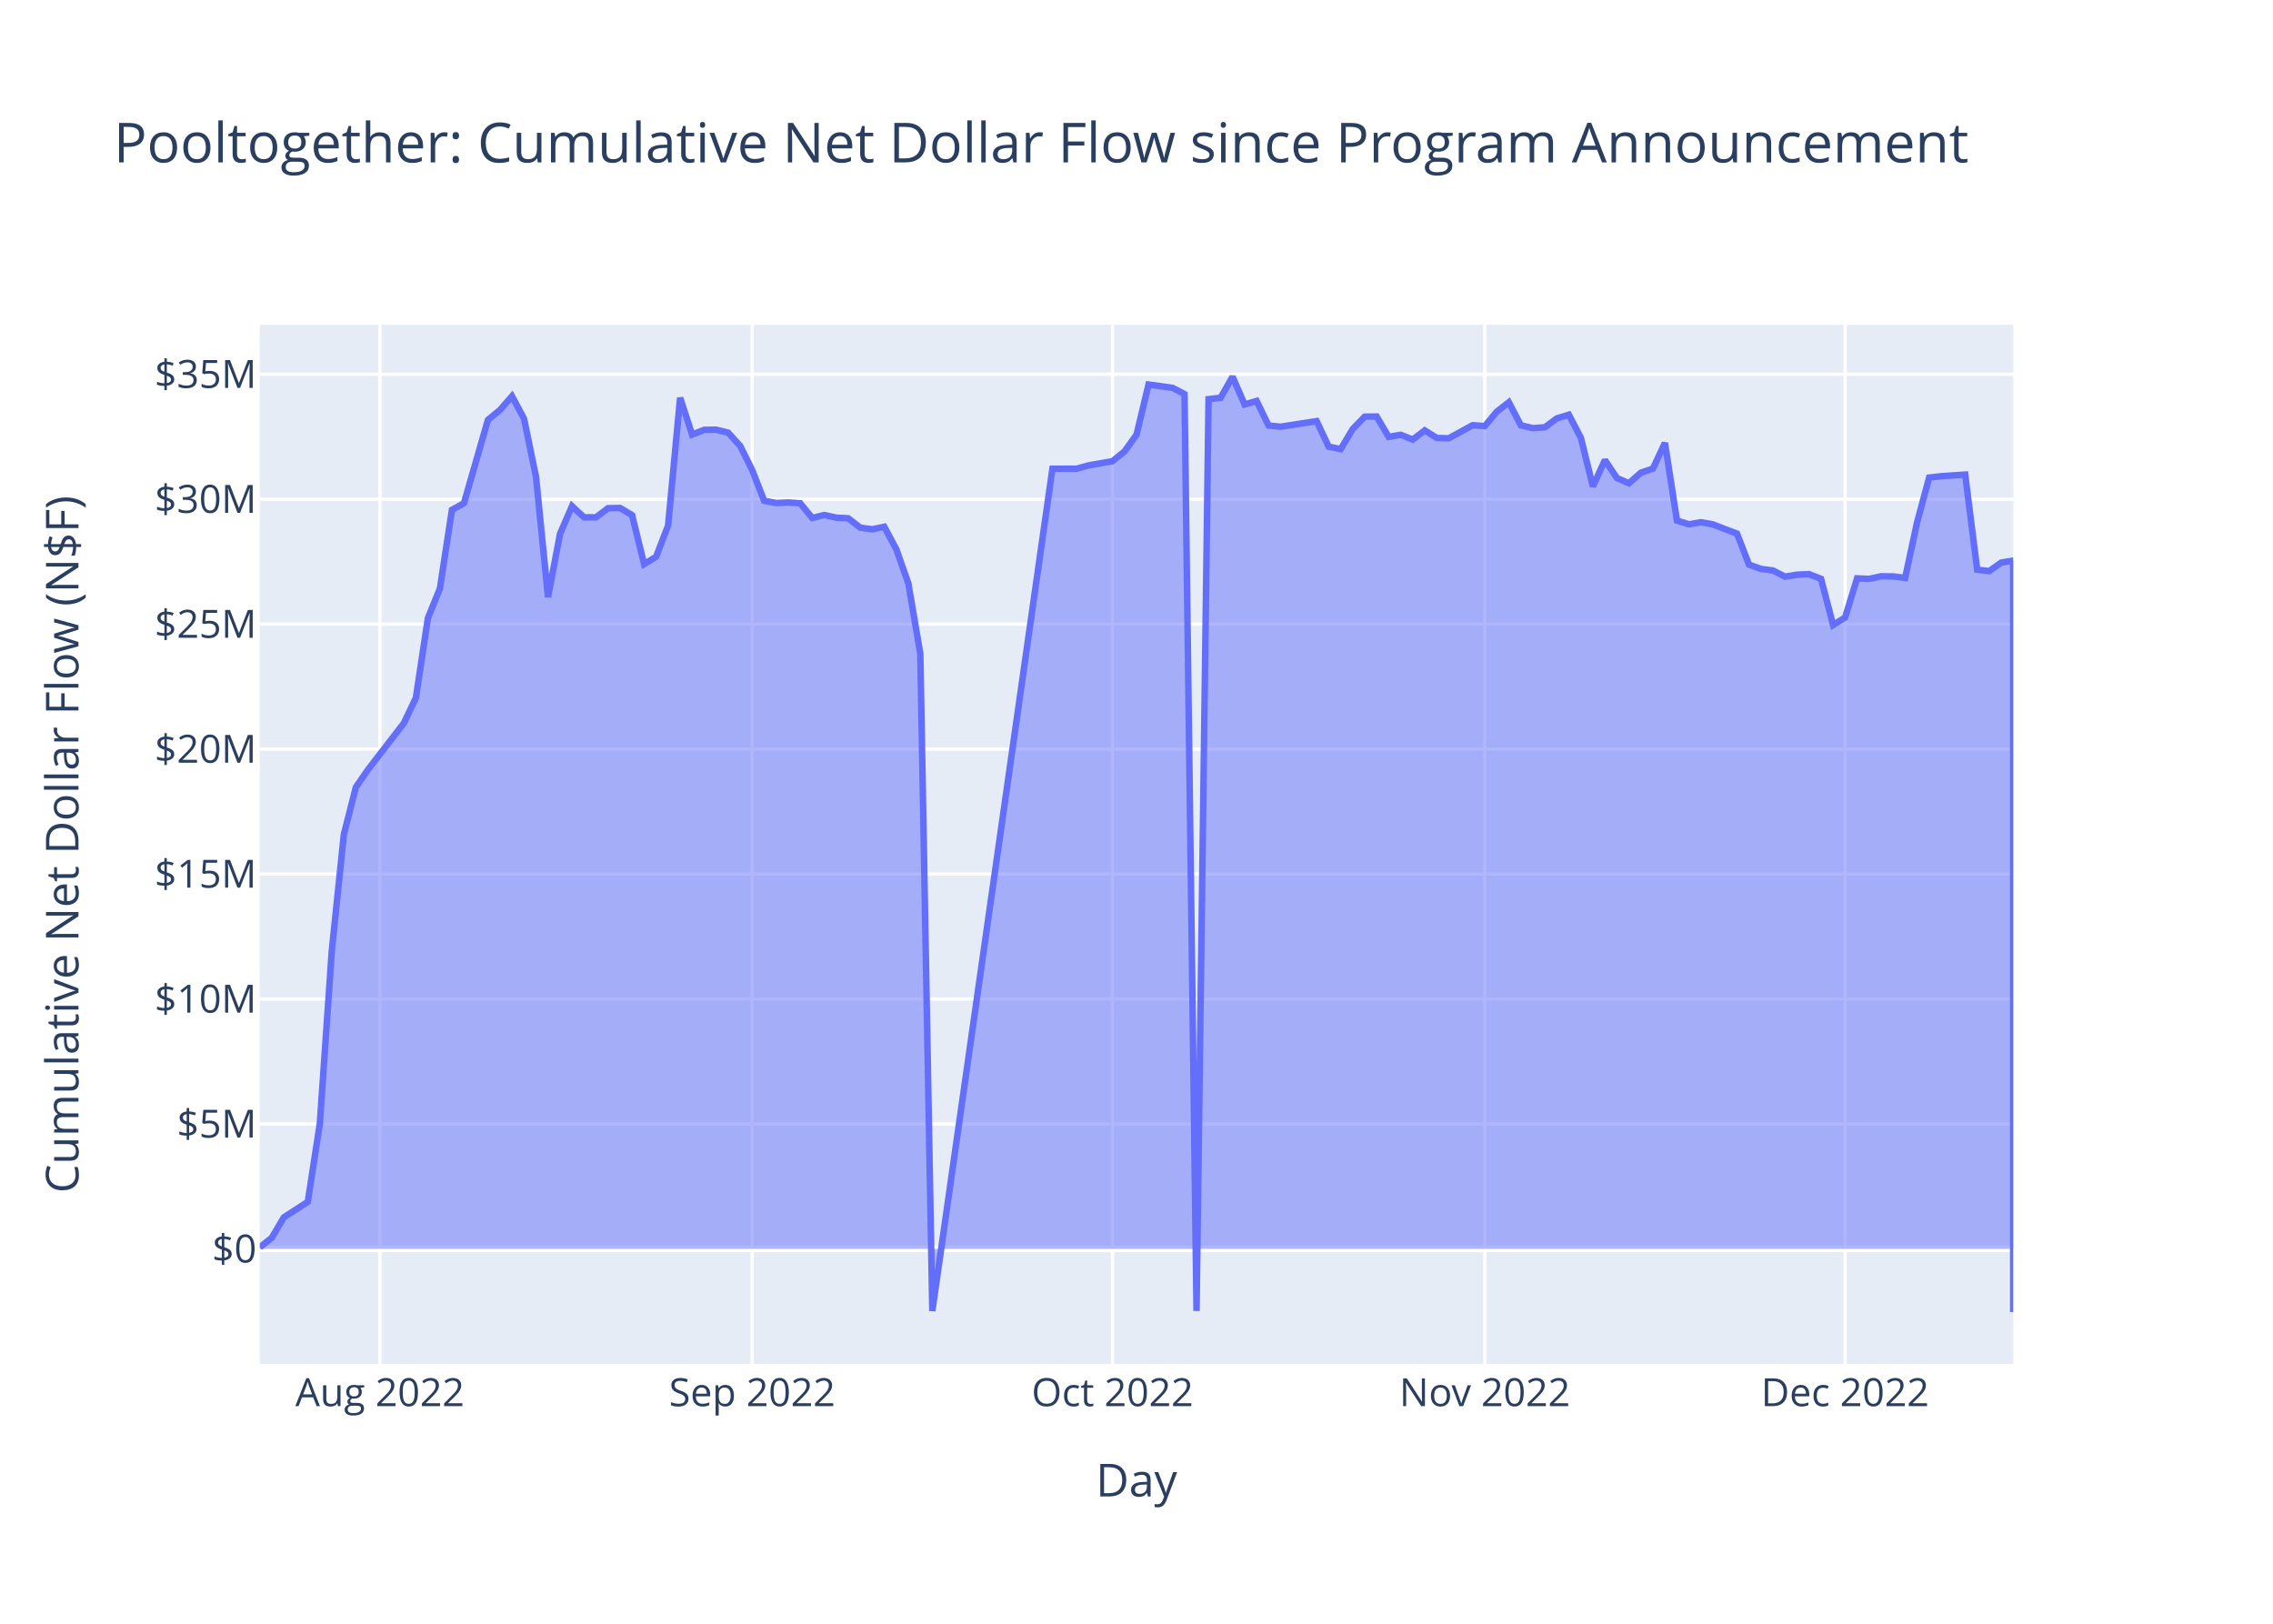
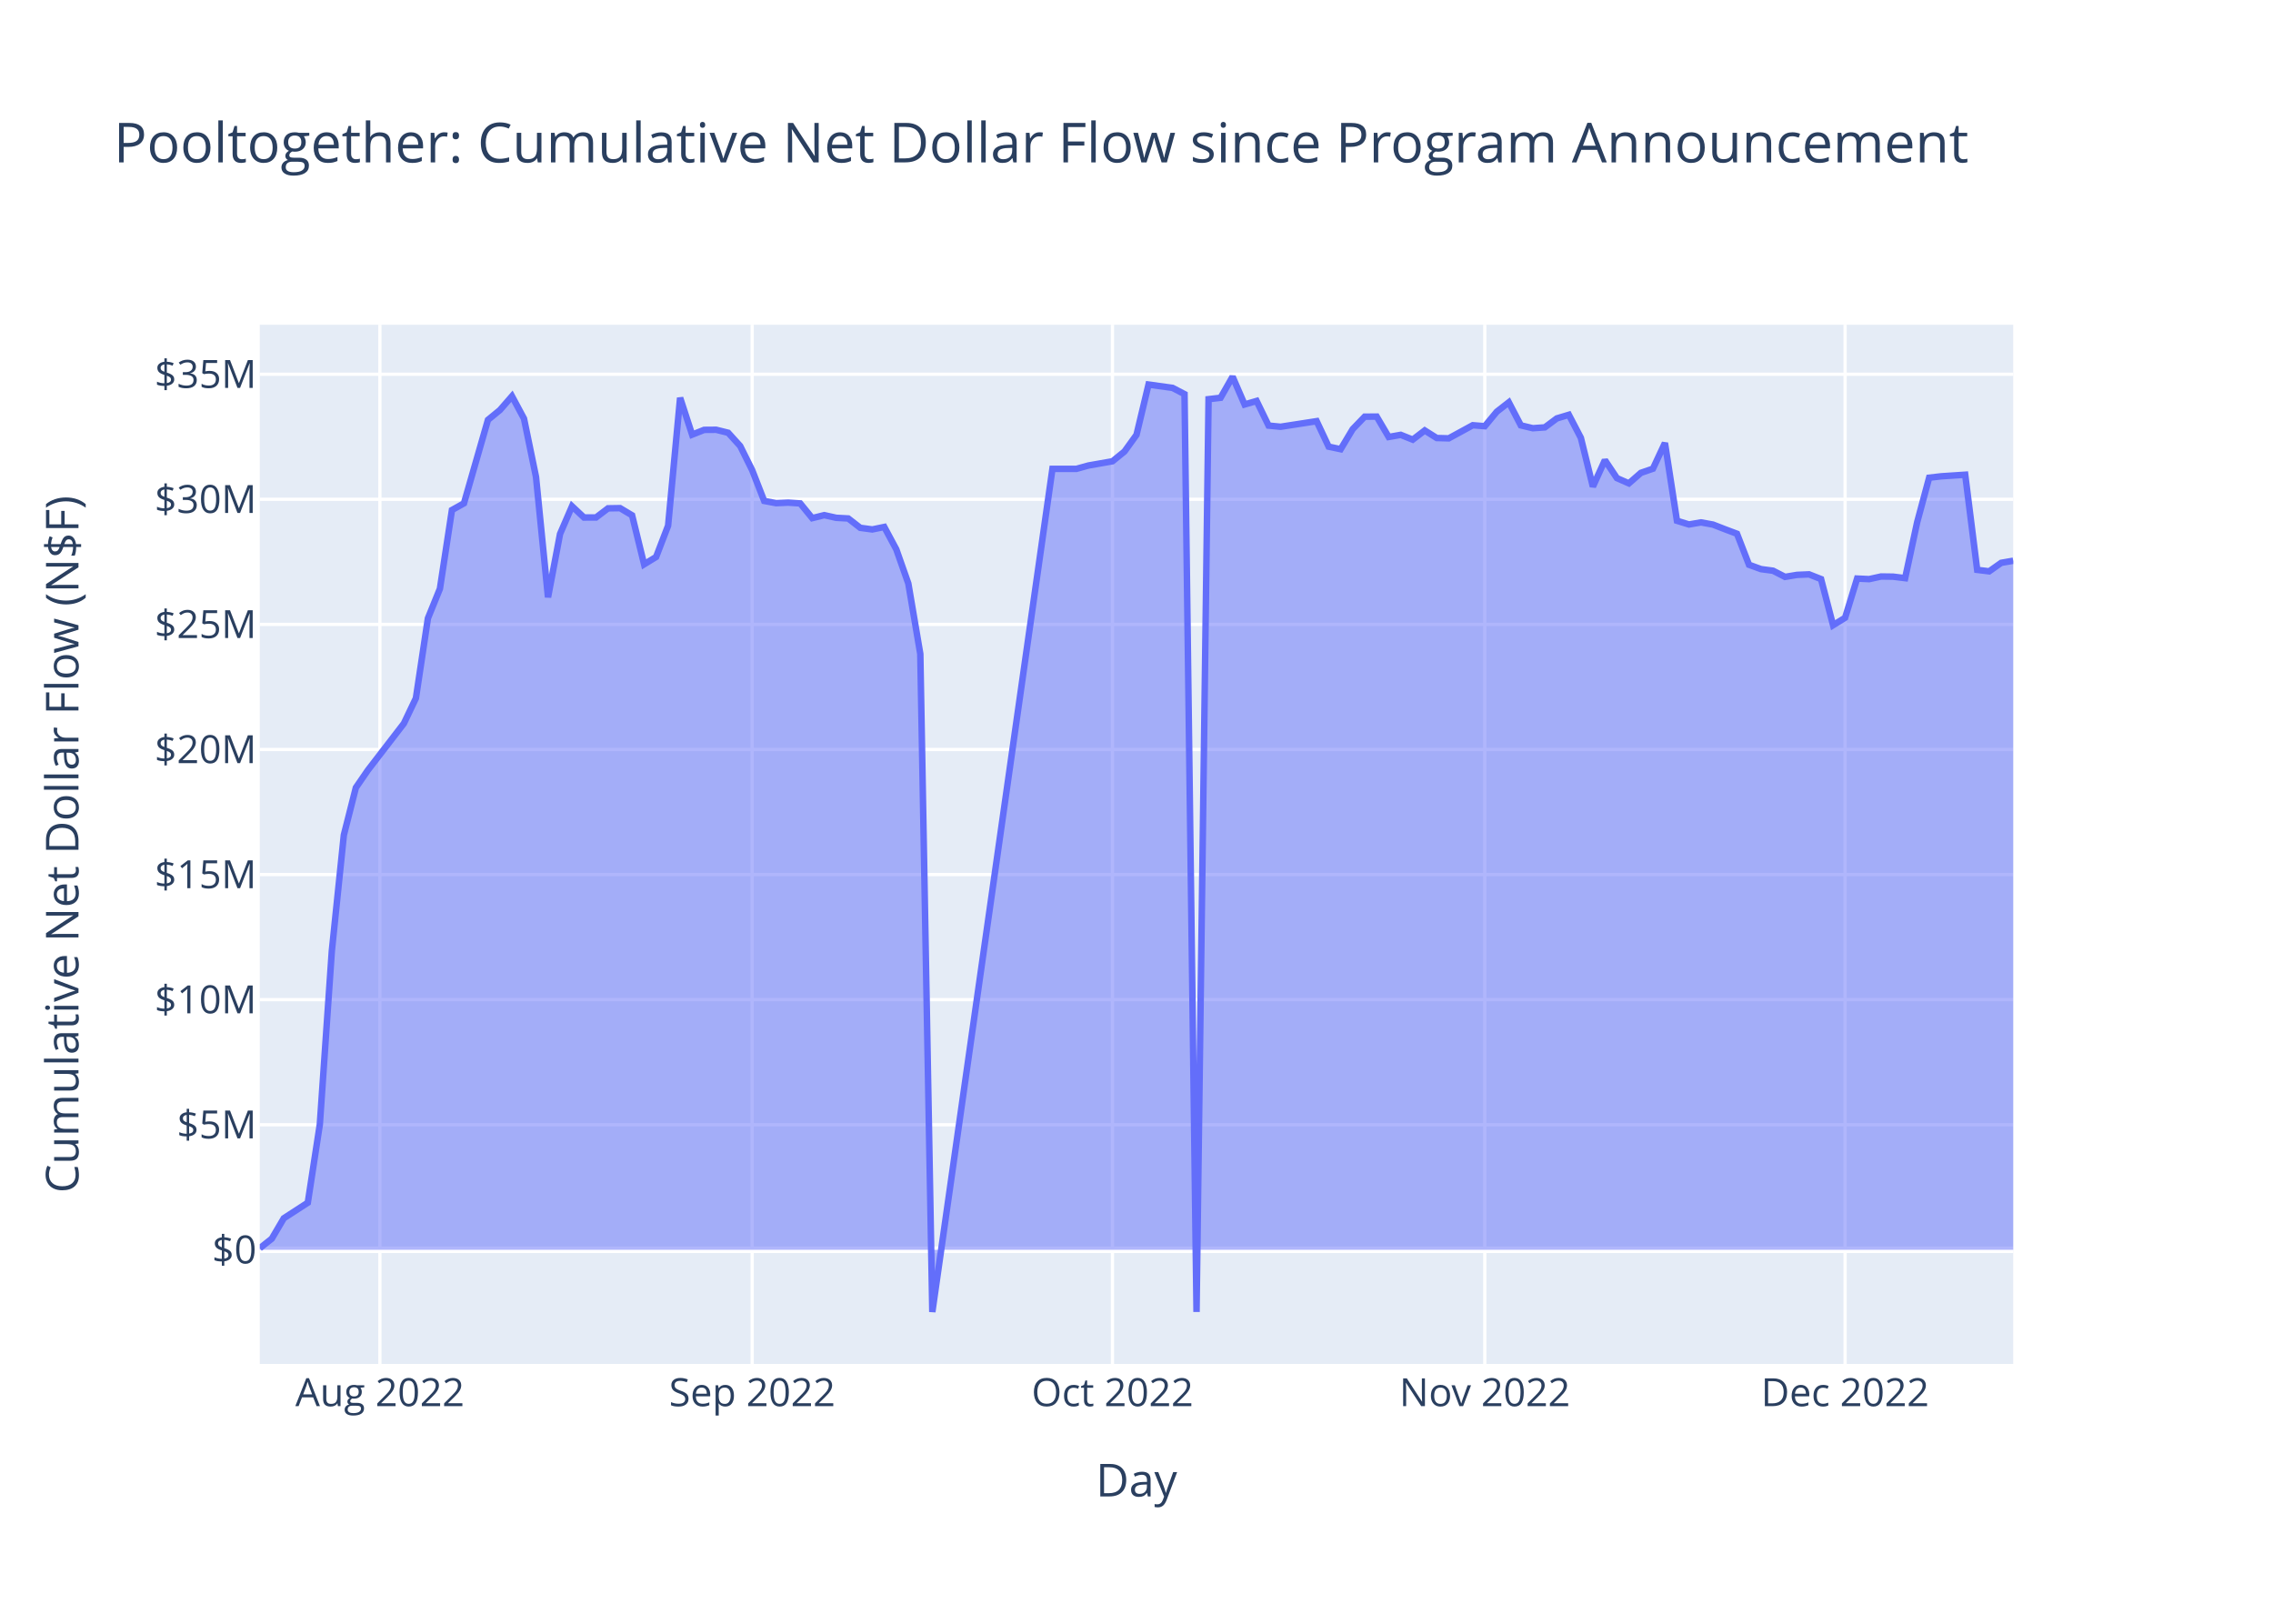
<svg xmlns="http://www.w3.org/2000/svg" class="main-svg" width="700" height="500" style="" viewBox="0 0 700 500">
  <rect x="0" y="0" width="700" height="500" style="fill: rgb(255, 255, 255); fill-opacity: 1;" />
-   <defs id="defs-14fc99">
+   <defs id="defs-0e2aca">
    <g class="clips">
-       <clipPath id="clip14fc99xyplot" class="plotclip">
+       <clipPath id="clip0e2acaxyplot" class="plotclip">
        <rect width="540" height="320" />
      </clipPath>
-       <clipPath class="axesclip" id="clip14fc99x">
+       <clipPath class="axesclip" id="clip0e2acax">
        <rect x="80" y="0" width="540" height="500" />
      </clipPath>
-       <clipPath class="axesclip" id="clip14fc99y">
+       <clipPath class="axesclip" id="clip0e2acay">
        <rect x="0" y="100" width="700" height="320" />
      </clipPath>
-       <clipPath class="axesclip" id="clip14fc99xy">
+       <clipPath class="axesclip" id="clip0e2acaxy">
        <rect x="80" y="100" width="540" height="320" />
      </clipPath>
    </g>
    <g class="gradients" />
    <g class="patterns" />
  </defs>
  <g class="bglayer">
    <rect class="bg" x="80" y="100" width="540" height="320" style="fill: rgb(229, 236, 246); fill-opacity: 1; stroke-width: 0;" />
  </g>
  <g class="layer-below">
    <g class="imagelayer" />
    <g class="shapelayer" />
  </g>
  <g class="cartesianlayer">
    <g class="subplot xy">
      <g class="layer-subplot">
        <g class="shapelayer" />
        <g class="imagelayer" />
      </g>
      <g class="minor-gridlayer">
        <g class="x" />
        <g class="y" />
      </g>
      <g class="gridlayer">
        <g class="x">
          <path class="xgrid crisp" transform="translate(116.99,0)" d="M0,100v320" style="stroke: rgb(255, 255, 255); stroke-opacity: 1; stroke-width: 1px;" />
          <path class="xgrid crisp" transform="translate(231.64,0)" d="M0,100v320" style="stroke: rgb(255, 255, 255); stroke-opacity: 1; stroke-width: 1px;" />
          <path class="xgrid crisp" transform="translate(342.6,0)" d="M0,100v320" style="stroke: rgb(255, 255, 255); stroke-opacity: 1; stroke-width: 1px;" />
          <path class="xgrid crisp" transform="translate(457.26,0)" d="M0,100v320" style="stroke: rgb(255, 255, 255); stroke-opacity: 1; stroke-width: 1px;" />
          <path class="xgrid crisp" transform="translate(568.22,0)" d="M0,100v320" style="stroke: rgb(255, 255, 255); stroke-opacity: 1; stroke-width: 1px;" />
        </g>
        <g class="y">
-           <path class="ygrid crisp" transform="translate(0,346.1)" d="M80,0h540" style="stroke: rgb(255, 255, 255); stroke-opacity: 1; stroke-width: 1px;" />
-           <path class="ygrid crisp" transform="translate(0,307.62)" d="M80,0h540" style="stroke: rgb(255, 255, 255); stroke-opacity: 1; stroke-width: 1px;" />
-           <path class="ygrid crisp" transform="translate(0,269.14)" d="M80,0h540" style="stroke: rgb(255, 255, 255); stroke-opacity: 1; stroke-width: 1px;" />
-           <path class="ygrid crisp" transform="translate(0,230.67)" d="M80,0h540" style="stroke: rgb(255, 255, 255); stroke-opacity: 1; stroke-width: 1px;" />
-           <path class="ygrid crisp" transform="translate(0,192.19)" d="M80,0h540" style="stroke: rgb(255, 255, 255); stroke-opacity: 1; stroke-width: 1px;" />
-           <path class="ygrid crisp" transform="translate(0,153.72)" d="M80,0h540" style="stroke: rgb(255, 255, 255); stroke-opacity: 1; stroke-width: 1px;" />
+           <path class="ygrid crisp" transform="translate(0,346.34)" d="M80,0h540" style="stroke: rgb(255, 255, 255); stroke-opacity: 1; stroke-width: 1px;" />
+           <path class="ygrid crisp" transform="translate(0,307.82)" d="M80,0h540" style="stroke: rgb(255, 255, 255); stroke-opacity: 1; stroke-width: 1px;" />
+           <path class="ygrid crisp" transform="translate(0,269.3)" d="M80,0h540" style="stroke: rgb(255, 255, 255); stroke-opacity: 1; stroke-width: 1px;" />
+           <path class="ygrid crisp" transform="translate(0,230.79)" d="M80,0h540" style="stroke: rgb(255, 255, 255); stroke-opacity: 1; stroke-width: 1px;" />
+           <path class="ygrid crisp" transform="translate(0,192.27)" d="M80,0h540" style="stroke: rgb(255, 255, 255); stroke-opacity: 1; stroke-width: 1px;" />
+           <path class="ygrid crisp" transform="translate(0,153.75)" d="M80,0h540" style="stroke: rgb(255, 255, 255); stroke-opacity: 1; stroke-width: 1px;" />
          <path class="ygrid crisp" transform="translate(0,115.24)" d="M80,0h540" style="stroke: rgb(255, 255, 255); stroke-opacity: 1; stroke-width: 1px;" />
        </g>
      </g>
      <g class="zerolinelayer">
-         <path class="yzl zl crisp" transform="translate(0,384.57)" d="M80,0h540" style="stroke: rgb(255, 255, 255); stroke-opacity: 1; stroke-width: 2px;" />
+         <path class="yzl zl crisp" transform="translate(0,384.85)" d="M80,0h540" style="stroke: rgb(255, 255, 255); stroke-opacity: 1; stroke-width: 2px;" />
      </g>
      <path class="xlines-below" />
      <path class="ylines-below" />
      <g class="overlines-below" />
      <g class="xaxislayer-below" />
      <g class="yaxislayer-below" />
      <g class="overaxes-below" />
-       <g class="plot" transform="translate(80,100)" clip-path="url(#clip14fc99xyplot)">
+       <g class="plot" transform="translate(80,100)" clip-path="url(#clip0e2acaxyplot)">
        <g class="scatterlayer mlayer">
-           <g class="trace scatter traceb74486" style="stroke-miterlimit: 2;">
+           <g class="trace scatter trace05e37a" style="stroke-miterlimit: 2;">
            <g class="fills">
              <g>
-                 <path class="js-fill" d="M540,284.57L0,284.57L0,284.09L3.7,281.15L7.4,274.87L14.79,270.08L18.49,246.03L22.19,192.66L25.89,156.98L29.59,142.42L33.29,137.05L44.38,122.66L48.08,114.89L51.78,90.33L55.48,81.22L59.18,57.01L62.88,54.95L70.27,29.29L73.97,26.25L77.67,22.01L81.37,28.9L85.07,46.83L88.77,83.85L92.47,64.37L96.16,55.85L99.86,59.31L103.56,59.29L107.26,56.49L110.96,56.42L114.66,58.63L118.36,73.71L122.05,71.45L125.75,61.83L129.45,22.49L133.15,33.82L136.85,32.36L140.55,32.32L144.25,33.24L147.95,37.31L151.64,44.74L155.34,54.21L159.04,54.9L162.74,54.73L166.44,54.98L170.14,59.5L173.84,58.58L177.53,59.4L181.23,59.6L184.93,62.48L188.63,62.98L192.33,62.22L196.03,69.12L199.73,79.61L203.42,101.28L207.12,303.7L244.11,44.34L247.81,44.34L251.51,44.34L255.21,43.32L262.6,42.01L266.3,39.01L270,33.88L273.7,18.42L281.1,19.43L284.79,21.36L288.49,303.69L292.19,22.91L295.89,22.49L299.59,16L303.29,24.55L306.99,23.47L310.68,31.03L314.38,31.4L325.48,29.68L329.18,37.52L332.88,38.3L336.58,32.12L340.27,28.3L343.97,28.26L347.67,34.54L351.37,33.88L355.07,35.36L358.77,32.53L362.47,34.86L366.16,34.96L373.56,30.92L377.26,31.22L380.96,26.76L384.66,23.88L388.36,30.96L392.05,31.84L395.75,31.58L399.45,28.83L403.15,27.72L406.85,34.81L410.55,49.81L414.25,41.66L417.95,47.2L421.64,48.81L425.34,45.56L429.04,44.3L432.74,36.39L436.44,60.31L440.14,61.45L443.84,60.81L447.53,61.48L451.23,62.92L454.93,64.31L458.63,73.85L462.33,75.19L466.03,75.68L469.73,77.58L473.42,76.96L477.12,76.8L480.82,78.26L484.52,92.44L488.22,90.15L491.92,78.1L495.62,78.26L499.32,77.46L503.01,77.5L506.71,77.96L510.41,60.78L514.11,47.07L517.81,46.64L525.21,46.15L528.9,75.42L532.6,75.87L536.3,73.25L540,72.62L540,304" style="fill: rgb(99, 110, 250); fill-opacity: 0.5; stroke-width: 0;" />
+                 <path class="js-fill" d="M540,284.85L0,284.85L0,284.37L3.7,281.43L7.4,275.14L14.79,270.35L18.49,246.27L22.19,192.85L25.89,157.13L29.59,142.55L33.29,137.17L44.38,122.77L48.08,115L51.78,90.4L55.48,81.28L59.18,57.06L62.88,54.99L70.27,29.3L73.97,26.26L77.67,22.01L81.37,28.91L85.07,46.86L88.77,83.92L92.47,64.42L96.16,55.89L99.86,59.36L103.56,59.34L107.26,56.53L110.96,56.47L114.66,58.68L118.36,73.77L122.05,71.51L125.75,61.87L129.45,22.49L133.15,33.84L136.85,32.37L140.55,32.34L144.25,33.26L147.95,37.34L151.64,44.77L155.34,54.25L159.04,54.94L162.74,54.77L166.44,55.02L170.14,59.55L173.84,58.63L177.53,59.45L181.23,59.65L184.93,62.53L188.63,63.03L192.33,62.27L196.03,69.17L199.73,79.67L203.42,101.37L207.12,304L244.11,44.37L247.81,44.37L251.51,44.37L255.21,43.34L262.6,42.04L266.3,39.03L270,33.9L273.7,18.42L281.1,19.44L284.79,21.36L288.49,303.99L292.19,22.92L295.89,22.49L299.59,16L303.29,24.55L306.99,23.47L310.68,31.05L314.38,31.41L325.48,29.69L329.18,37.54L332.88,38.32L336.58,32.14L340.27,28.31L343.97,28.28L347.67,34.56L351.37,33.9L355.07,35.38L358.77,32.55L362.47,34.88L366.16,34.98L373.56,30.94L377.26,31.24L380.96,26.77L384.66,23.89L388.36,30.98L392.05,31.86L395.75,31.6L399.45,28.84L403.15,27.73L406.85,34.83L410.55,49.84L414.25,41.69L417.95,47.23L421.64,48.84L425.34,45.6L429.04,44.33L432.74,36.41L436.44,60.36L440.14,61.5L443.84,60.86L447.53,61.53L451.23,62.97L454.93,64.36L458.63,73.91L462.33,75.25L466.03,75.74L469.73,77.64L473.42,77.02L477.12,76.86L480.82,78.32L484.52,92.52L488.22,90.23L491.92,78.16L495.62,78.33L499.32,77.52L503.01,77.57L506.71,78.03L510.41,60.83L514.11,47.1L517.81,46.67L525.21,46.18L528.9,75.48L532.6,75.93L536.3,73.31L540,72.67" style="fill: rgb(99, 110, 250); fill-opacity: 0.5; stroke-width: 0;" />
              </g>
            </g>
            <g class="errorbars" />
            <g class="lines">
-               <path class="js-line" d="M0,284.09L3.7,281.15L7.4,274.87L14.79,270.08L18.49,246.03L22.19,192.66L25.89,156.98L29.59,142.42L33.29,137.05L44.38,122.66L48.08,114.89L51.78,90.33L55.48,81.22L59.18,57.01L62.88,54.95L70.27,29.29L73.97,26.25L77.67,22.01L81.37,28.9L85.07,46.83L88.77,83.85L92.47,64.37L96.16,55.85L99.86,59.31L103.56,59.29L107.26,56.49L110.96,56.42L114.66,58.63L118.36,73.71L122.05,71.45L125.75,61.83L129.45,22.49L133.15,33.82L136.85,32.36L140.55,32.32L144.25,33.24L147.95,37.31L151.64,44.74L155.34,54.21L159.04,54.9L162.74,54.73L166.44,54.98L170.14,59.5L173.84,58.58L177.53,59.4L181.23,59.6L184.93,62.48L188.63,62.98L192.33,62.22L196.03,69.12L199.73,79.61L203.42,101.28L207.12,303.7L244.11,44.34L247.81,44.34L251.51,44.34L255.21,43.32L262.6,42.01L266.3,39.01L270,33.88L273.7,18.42L281.1,19.43L284.79,21.36L288.49,303.69L292.19,22.91L295.89,22.49L299.59,16L303.29,24.55L306.99,23.47L310.68,31.03L314.38,31.4L325.48,29.68L329.18,37.52L332.88,38.3L336.58,32.12L340.27,28.3L343.97,28.26L347.67,34.54L351.37,33.88L355.07,35.36L358.77,32.53L362.47,34.86L366.16,34.96L373.56,30.92L377.26,31.22L380.96,26.76L384.66,23.88L388.36,30.96L392.05,31.84L395.75,31.58L399.45,28.83L403.15,27.72L406.85,34.81L410.55,49.81L414.25,41.66L417.95,47.2L421.64,48.81L425.34,45.56L429.04,44.3L432.74,36.39L436.44,60.31L440.14,61.45L443.84,60.81L447.53,61.48L451.23,62.92L454.93,64.31L458.63,73.85L462.33,75.19L466.03,75.68L469.73,77.58L473.42,76.96L477.12,76.8L480.82,78.26L484.52,92.44L488.22,90.15L491.92,78.1L495.62,78.26L499.32,77.46L503.01,77.5L506.71,77.96L510.41,60.78L514.11,47.07L517.81,46.64L525.21,46.15L528.9,75.42L532.6,75.87L536.3,73.25L540,72.62L540,304" style="vector-effect: non-scaling-stroke; fill: none; stroke: rgb(99, 110, 250); stroke-opacity: 1; stroke-width: 2px; opacity: 1;" />
+               <path class="js-line" d="M0,284.37L3.7,281.43L7.4,275.14L14.79,270.35L18.49,246.27L22.19,192.85L25.89,157.13L29.59,142.55L33.29,137.17L44.38,122.77L48.08,115L51.78,90.4L55.48,81.28L59.18,57.06L62.88,54.99L70.27,29.3L73.97,26.26L77.67,22.01L81.37,28.91L85.07,46.86L88.77,83.92L92.47,64.42L96.16,55.89L99.86,59.36L103.56,59.34L107.26,56.53L110.96,56.47L114.66,58.68L118.36,73.77L122.05,71.51L125.75,61.87L129.45,22.49L133.15,33.84L136.85,32.37L140.55,32.34L144.25,33.26L147.95,37.34L151.64,44.77L155.34,54.25L159.04,54.94L162.74,54.77L166.44,55.02L170.14,59.55L173.84,58.63L177.53,59.45L181.23,59.65L184.93,62.53L188.63,63.03L192.33,62.27L196.03,69.17L199.73,79.67L203.42,101.37L207.12,304L244.11,44.37L247.81,44.37L251.51,44.37L255.21,43.34L262.6,42.04L266.3,39.03L270,33.9L273.7,18.42L281.1,19.44L284.79,21.36L288.49,303.99L292.19,22.92L295.89,22.49L299.59,16L303.29,24.55L306.99,23.47L310.68,31.05L314.38,31.41L325.48,29.69L329.18,37.54L332.88,38.32L336.58,32.14L340.27,28.31L343.97,28.28L347.67,34.56L351.37,33.9L355.07,35.38L358.77,32.55L362.47,34.88L366.16,34.98L373.56,30.94L377.26,31.24L380.96,26.77L384.66,23.89L388.36,30.98L392.05,31.86L395.75,31.6L399.45,28.84L403.15,27.73L406.85,34.83L410.55,49.84L414.25,41.69L417.95,47.23L421.64,48.84L425.34,45.6L429.04,44.33L432.74,36.41L436.44,60.36L440.14,61.5L443.84,60.86L447.53,61.53L451.23,62.97L454.93,64.36L458.63,73.91L462.33,75.25L466.03,75.74L469.73,77.64L473.42,77.02L477.12,76.86L480.82,78.32L484.52,92.52L488.22,90.23L491.92,78.16L495.62,78.33L499.32,77.52L503.01,77.57L506.71,78.03L510.41,60.83L514.11,47.1L517.81,46.67L525.21,46.18L528.9,75.48L532.6,75.93L536.3,73.31L540,72.67" style="vector-effect: non-scaling-stroke; fill: none; stroke: rgb(99, 110, 250); stroke-opacity: 1; stroke-width: 2px; opacity: 1;" />
            </g>
            <g class="points" />
            <g class="text" />
          </g>
        </g>
      </g>
      <g class="overplot" />
      <path class="xlines-above crisp" d="M0,0" style="fill: none;" />
      <path class="ylines-above crisp" d="M0,0" style="fill: none;" />
      <g class="overlines-above" />
      <g class="xaxislayer-above">
        <g class="xtick">
          <text text-anchor="middle" x="0" y="433" transform="translate(116.99,0)" style="font-family: 'Open Sans', verdana, arial, sans-serif; font-size: 12px; fill: rgb(42, 63, 95); fill-opacity: 1; white-space: pre; opacity: 1;">Aug 2022</text>
        </g>
        <g class="xtick">
          <text text-anchor="middle" x="0" y="433" style="font-family: 'Open Sans', verdana, arial, sans-serif; font-size: 12px; fill: rgb(42, 63, 95); fill-opacity: 1; white-space: pre; opacity: 1;" transform="translate(231.64,0)">Sep 2022</text>
        </g>
        <g class="xtick">
          <text text-anchor="middle" x="0" y="433" style="font-family: 'Open Sans', verdana, arial, sans-serif; font-size: 12px; fill: rgb(42, 63, 95); fill-opacity: 1; white-space: pre; opacity: 1;" transform="translate(342.6,0)">Oct 2022</text>
        </g>
        <g class="xtick">
          <text text-anchor="middle" x="0" y="433" style="font-family: 'Open Sans', verdana, arial, sans-serif; font-size: 12px; fill: rgb(42, 63, 95); fill-opacity: 1; white-space: pre; opacity: 1;" transform="translate(457.26,0)">Nov 2022</text>
        </g>
        <g class="xtick">
          <text text-anchor="middle" x="0" y="433" style="font-family: 'Open Sans', verdana, arial, sans-serif; font-size: 12px; fill: rgb(42, 63, 95); fill-opacity: 1; white-space: pre; opacity: 1;" transform="translate(568.22,0)">Dec 2022</text>
        </g>
      </g>
      <g class="yaxislayer-above">
        <g class="ytick">
-           <text text-anchor="end" x="79" y="4.2" transform="translate(0,384.57)" style="font-family: 'Open Sans', verdana, arial, sans-serif; font-size: 12px; fill: rgb(42, 63, 95); fill-opacity: 1; white-space: pre; opacity: 1;">$0</text>
+           <text text-anchor="end" x="79" y="4.2" transform="translate(0,384.85)" style="font-family: 'Open Sans', verdana, arial, sans-serif; font-size: 12px; fill: rgb(42, 63, 95); fill-opacity: 1; white-space: pre; opacity: 1;">$0</text>
        </g>
        <g class="ytick">
-           <text text-anchor="end" x="79" y="4.2" style="font-family: 'Open Sans', verdana, arial, sans-serif; font-size: 12px; fill: rgb(42, 63, 95); fill-opacity: 1; white-space: pre; opacity: 1;" transform="translate(0,346.1)">$5M</text>
+           <text text-anchor="end" x="79" y="4.2" style="font-family: 'Open Sans', verdana, arial, sans-serif; font-size: 12px; fill: rgb(42, 63, 95); fill-opacity: 1; white-space: pre; opacity: 1;" transform="translate(0,346.34)">$5M</text>
        </g>
        <g class="ytick">
-           <text text-anchor="end" x="79" y="4.2" style="font-family: 'Open Sans', verdana, arial, sans-serif; font-size: 12px; fill: rgb(42, 63, 95); fill-opacity: 1; white-space: pre; opacity: 1;" transform="translate(0,307.62)">$10M</text>
+           <text text-anchor="end" x="79" y="4.2" style="font-family: 'Open Sans', verdana, arial, sans-serif; font-size: 12px; fill: rgb(42, 63, 95); fill-opacity: 1; white-space: pre; opacity: 1;" transform="translate(0,307.82)">$10M</text>
        </g>
        <g class="ytick">
-           <text text-anchor="end" x="79" y="4.2" style="font-family: 'Open Sans', verdana, arial, sans-serif; font-size: 12px; fill: rgb(42, 63, 95); fill-opacity: 1; white-space: pre; opacity: 1;" transform="translate(0,269.14)">$15M</text>
+           <text text-anchor="end" x="79" y="4.2" style="font-family: 'Open Sans', verdana, arial, sans-serif; font-size: 12px; fill: rgb(42, 63, 95); fill-opacity: 1; white-space: pre; opacity: 1;" transform="translate(0,269.3)">$15M</text>
        </g>
        <g class="ytick">
-           <text text-anchor="end" x="79" y="4.2" style="font-family: 'Open Sans', verdana, arial, sans-serif; font-size: 12px; fill: rgb(42, 63, 95); fill-opacity: 1; white-space: pre; opacity: 1;" transform="translate(0,230.67)">$20M</text>
+           <text text-anchor="end" x="79" y="4.2" style="font-family: 'Open Sans', verdana, arial, sans-serif; font-size: 12px; fill: rgb(42, 63, 95); fill-opacity: 1; white-space: pre; opacity: 1;" transform="translate(0,230.79)">$20M</text>
        </g>
        <g class="ytick">
-           <text text-anchor="end" x="79" y="4.2" style="font-family: 'Open Sans', verdana, arial, sans-serif; font-size: 12px; fill: rgb(42, 63, 95); fill-opacity: 1; white-space: pre; opacity: 1;" transform="translate(0,192.19)">$25M</text>
+           <text text-anchor="end" x="79" y="4.2" style="font-family: 'Open Sans', verdana, arial, sans-serif; font-size: 12px; fill: rgb(42, 63, 95); fill-opacity: 1; white-space: pre; opacity: 1;" transform="translate(0,192.27)">$25M</text>
        </g>
        <g class="ytick">
-           <text text-anchor="end" x="79" y="4.2" style="font-family: 'Open Sans', verdana, arial, sans-serif; font-size: 12px; fill: rgb(42, 63, 95); fill-opacity: 1; white-space: pre; opacity: 1;" transform="translate(0,153.72)">$30M</text>
+           <text text-anchor="end" x="79" y="4.2" style="font-family: 'Open Sans', verdana, arial, sans-serif; font-size: 12px; fill: rgb(42, 63, 95); fill-opacity: 1; white-space: pre; opacity: 1;" transform="translate(0,153.75)">$30M</text>
        </g>
        <g class="ytick">
          <text text-anchor="end" x="79" y="4.2" style="font-family: 'Open Sans', verdana, arial, sans-serif; font-size: 12px; fill: rgb(42, 63, 95); fill-opacity: 1; white-space: pre; opacity: 1;" transform="translate(0,115.24)">$35M</text>
        </g>
      </g>
      <g class="overaxes-above" />
    </g>
  </g>
  <g class="polarlayer" />
  <g class="smithlayer" />
  <g class="ternarylayer" />
  <g class="geolayer" />
  <g class="funnelarealayer" />
  <g class="pielayer" />
  <g class="iciclelayer" />
  <g class="treemaplayer" />
  <g class="sunburstlayer" />
  <g class="glimages" />
-   <defs id="topdefs-14fc99">
+   <defs id="topdefs-0e2aca">
    <g class="clips" />
  </defs>
  <g class="layer-above">
    <g class="imagelayer" />
    <g class="shapelayer" />
  </g>
  <g class="infolayer">
    <g class="g-gtitle">
      <text class="gtitle" x="35" y="50" text-anchor="start" dy="0em" style="font-family: 'Open Sans', verdana, arial, sans-serif; font-size: 17px; fill: rgb(42, 63, 95); opacity: 1; font-weight: normal; white-space: pre;">Pooltogether: Cumulative Net Dollar Flow since Program Announcement</text>
    </g>
    <g class="g-xtitle">
      <text class="xtitle" x="350" y="460.8" text-anchor="middle" style="font-family: 'Open Sans', verdana, arial, sans-serif; font-size: 14px; fill: rgb(42, 63, 95); opacity: 1; font-weight: normal; white-space: pre;">Day</text>
    </g>
    <g class="g-ytitle">
      <text class="ytitle" transform="rotate(-90,24.16875,260)" x="24.169" y="260" text-anchor="middle" style="font-family: 'Open Sans', verdana, arial, sans-serif; font-size: 14px; fill: rgb(42, 63, 95); opacity: 1; font-weight: normal; white-space: pre;">Cumulative Net Dollar Flow (N$F)</text>
    </g>
  </g>
</svg>
